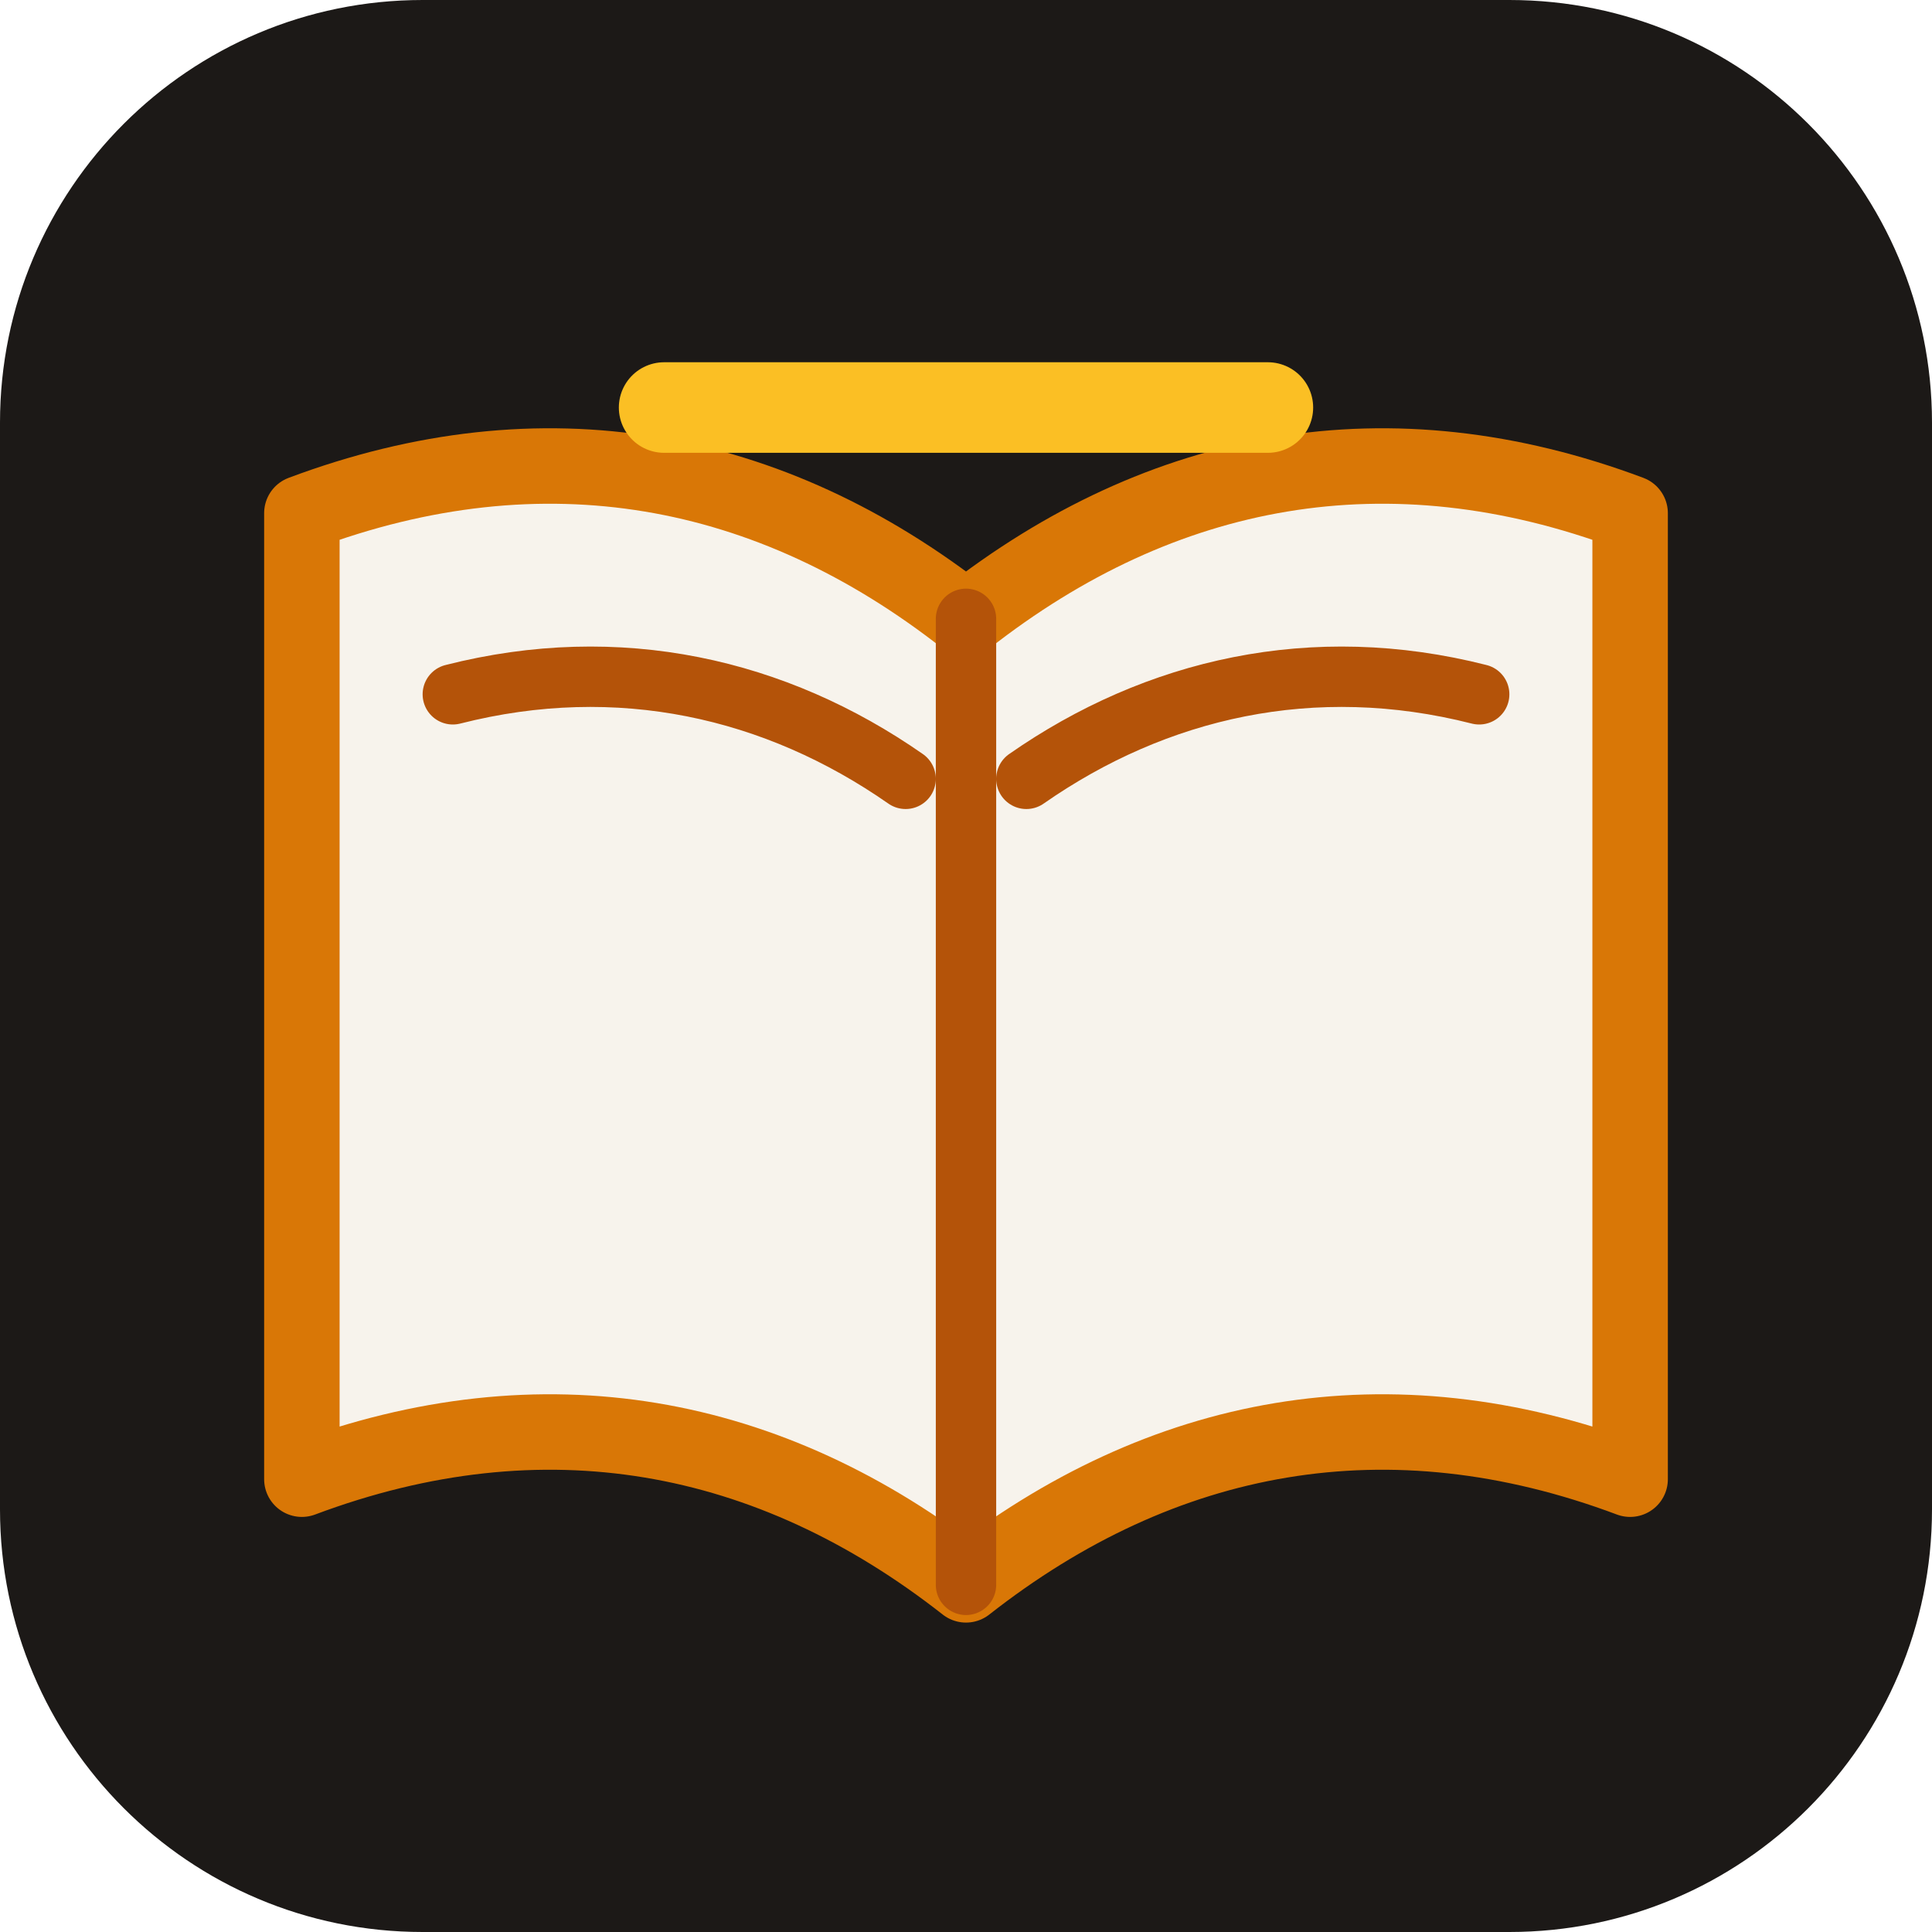
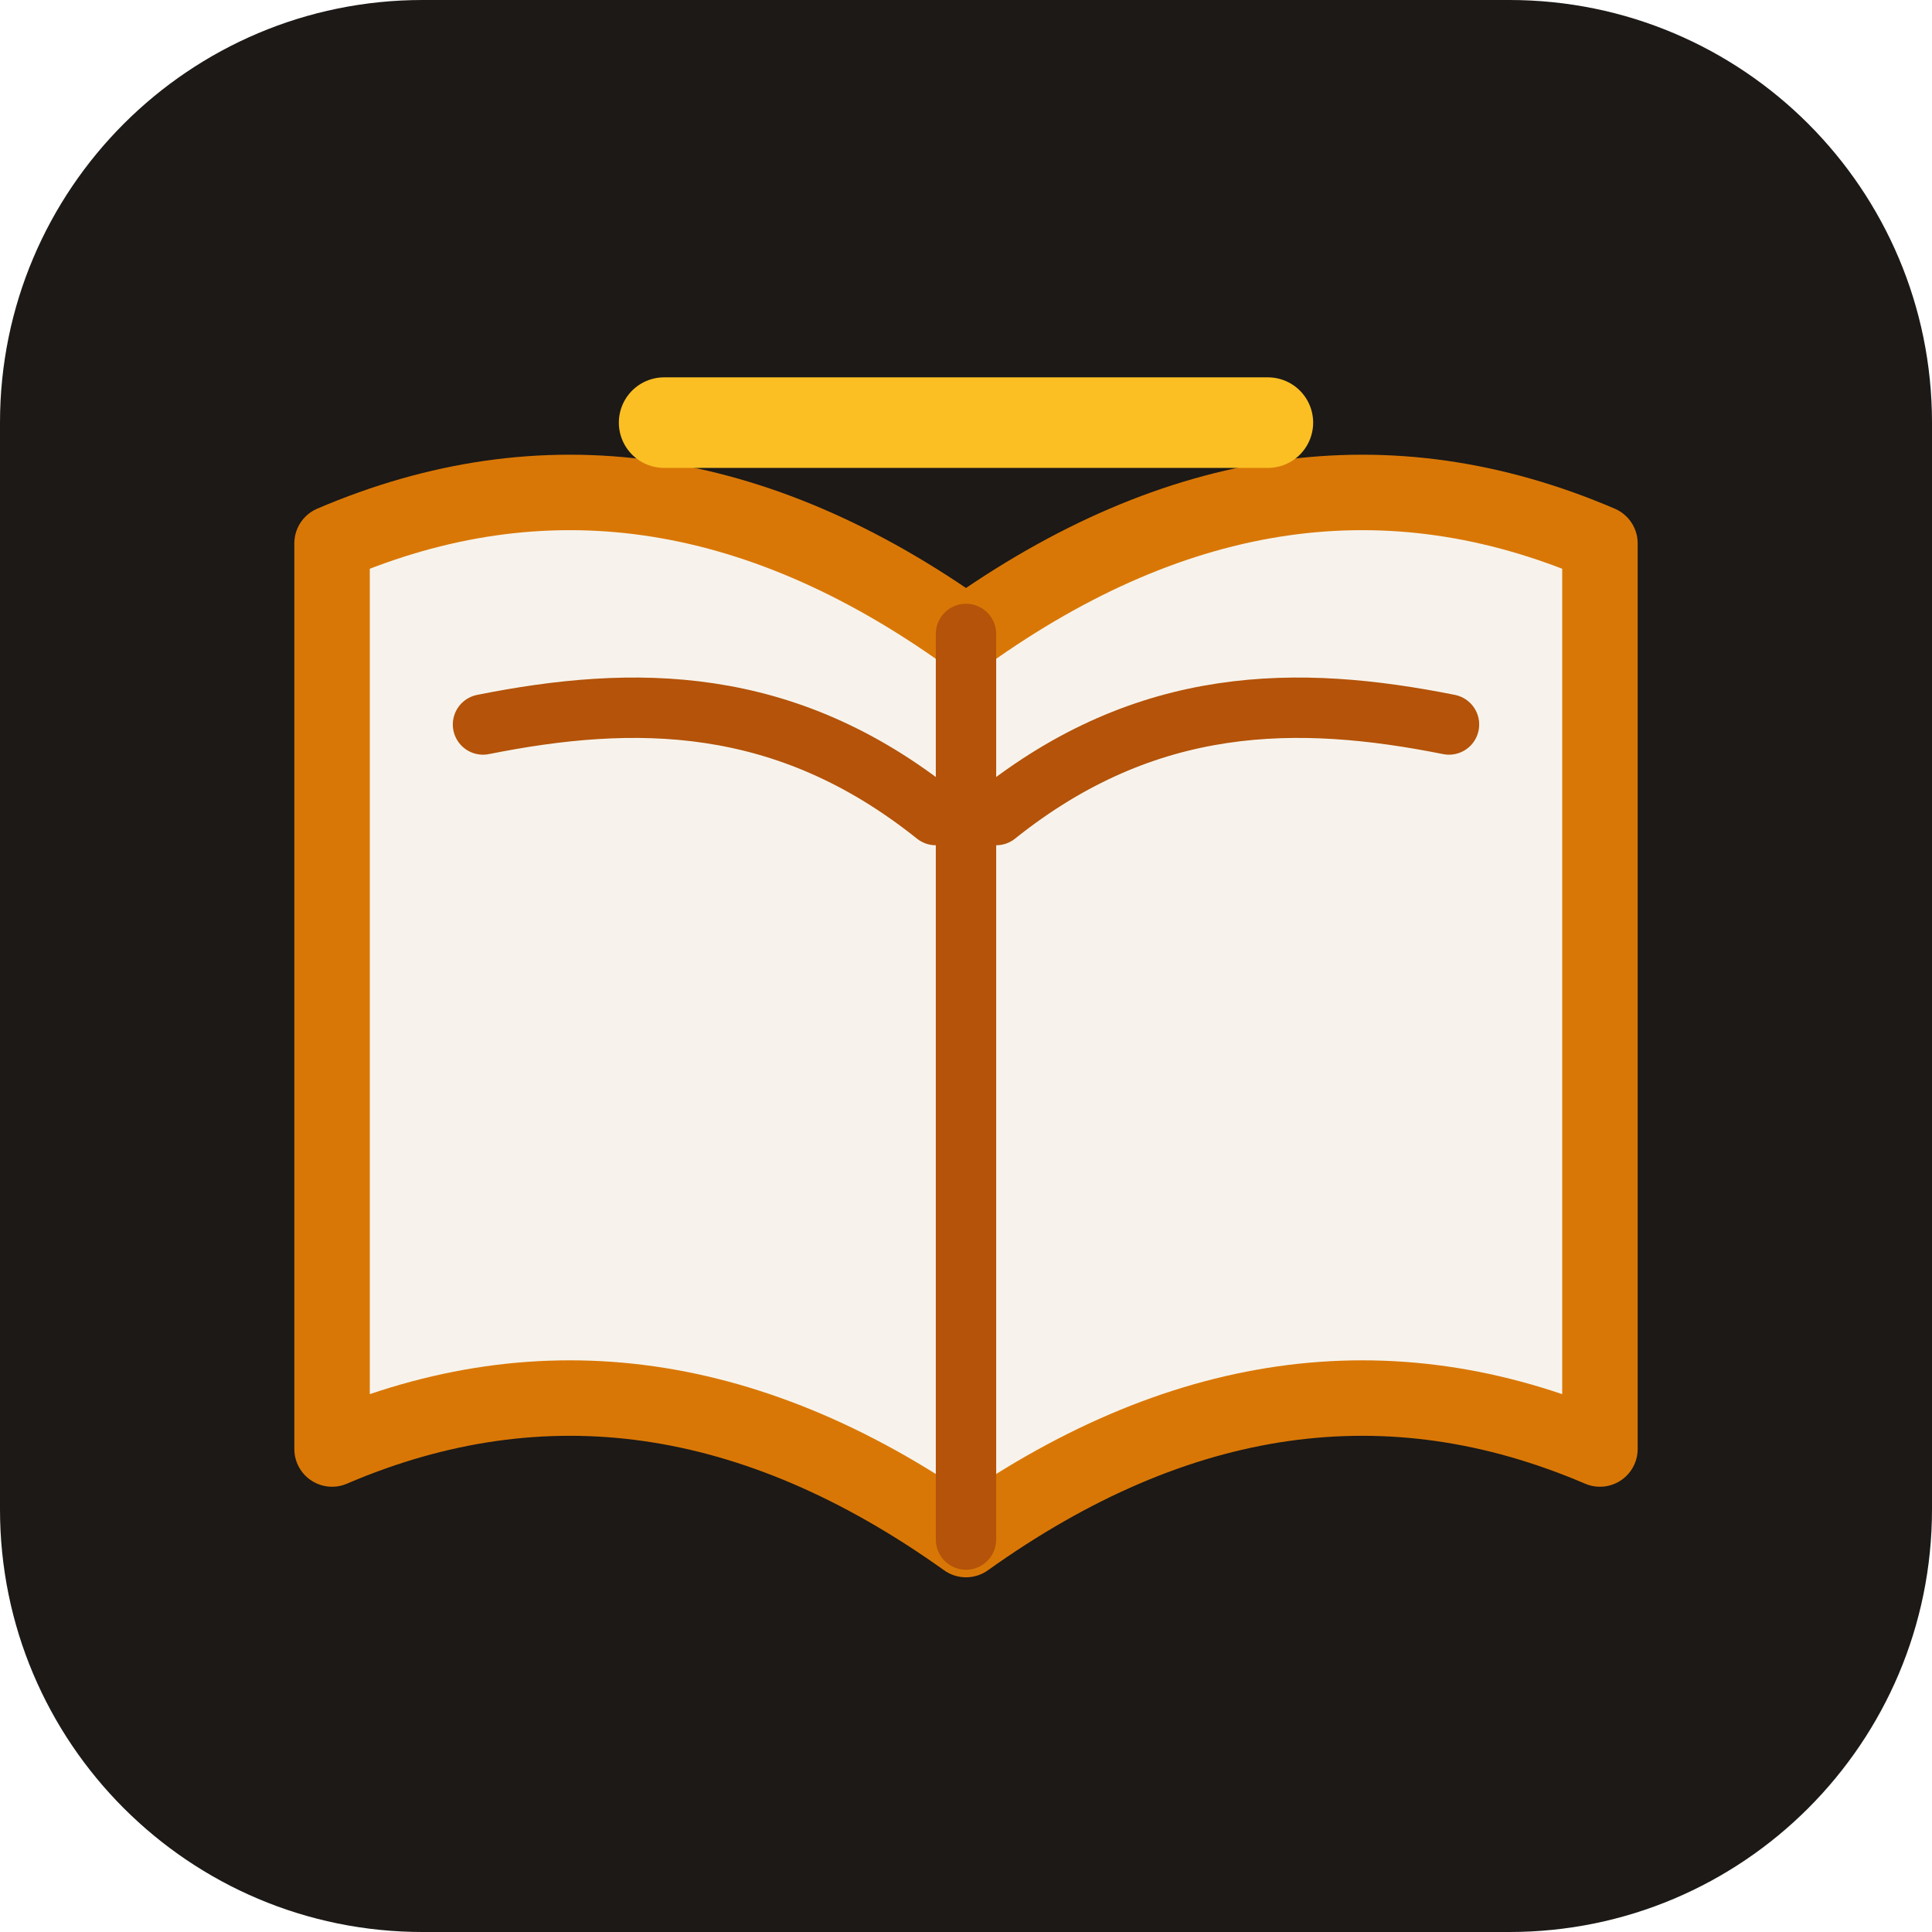
<svg xmlns="http://www.w3.org/2000/svg" viewBox="0 0 64 64" fill="none">
  <rect width="64" height="64" rx="14" fill="#1c1917" />
-   <path d="M10 17c8-3 15.5-1.6 22 3.5 6.5-5.1 14-6.5 22-3.5v32c-8-3-15.5-1.6-22 3.5C25.5 47.4 18 46 10 49z" fill="#f7f3ec" stroke="#d97706" stroke-width="2.5" stroke-linejoin="round" />
-   <path d="M32 20.5v32M15 23c5.5-1.4 10.7-.2 15 2.8M49 23c-5.5-1.4-10.7-.2-15 2.8" stroke="#b45309" stroke-width="2" stroke-linecap="round" />
-   <path d="M22 13.5h20" stroke="#fbbf24" stroke-width="3" stroke-linecap="round" />
+   <path d="M11 18c7-3 14-2 21 3 7-5 14-6 21-3v30c-7-3-14-2-21 3-7-5-14-6-21-3z" fill="#f7f3ec" stroke="#d97706" stroke-width="2.5" stroke-linejoin="round" />
+   <path d="M32 21v30M16 24c5-1 10-1 15 3M48 24c-5-1-10-1-15 3" stroke="#b45309" stroke-width="2" stroke-linecap="round" />
+   <path d="M22 14h20" stroke="#fbbf24" stroke-width="3" stroke-linecap="round" />
</svg>
